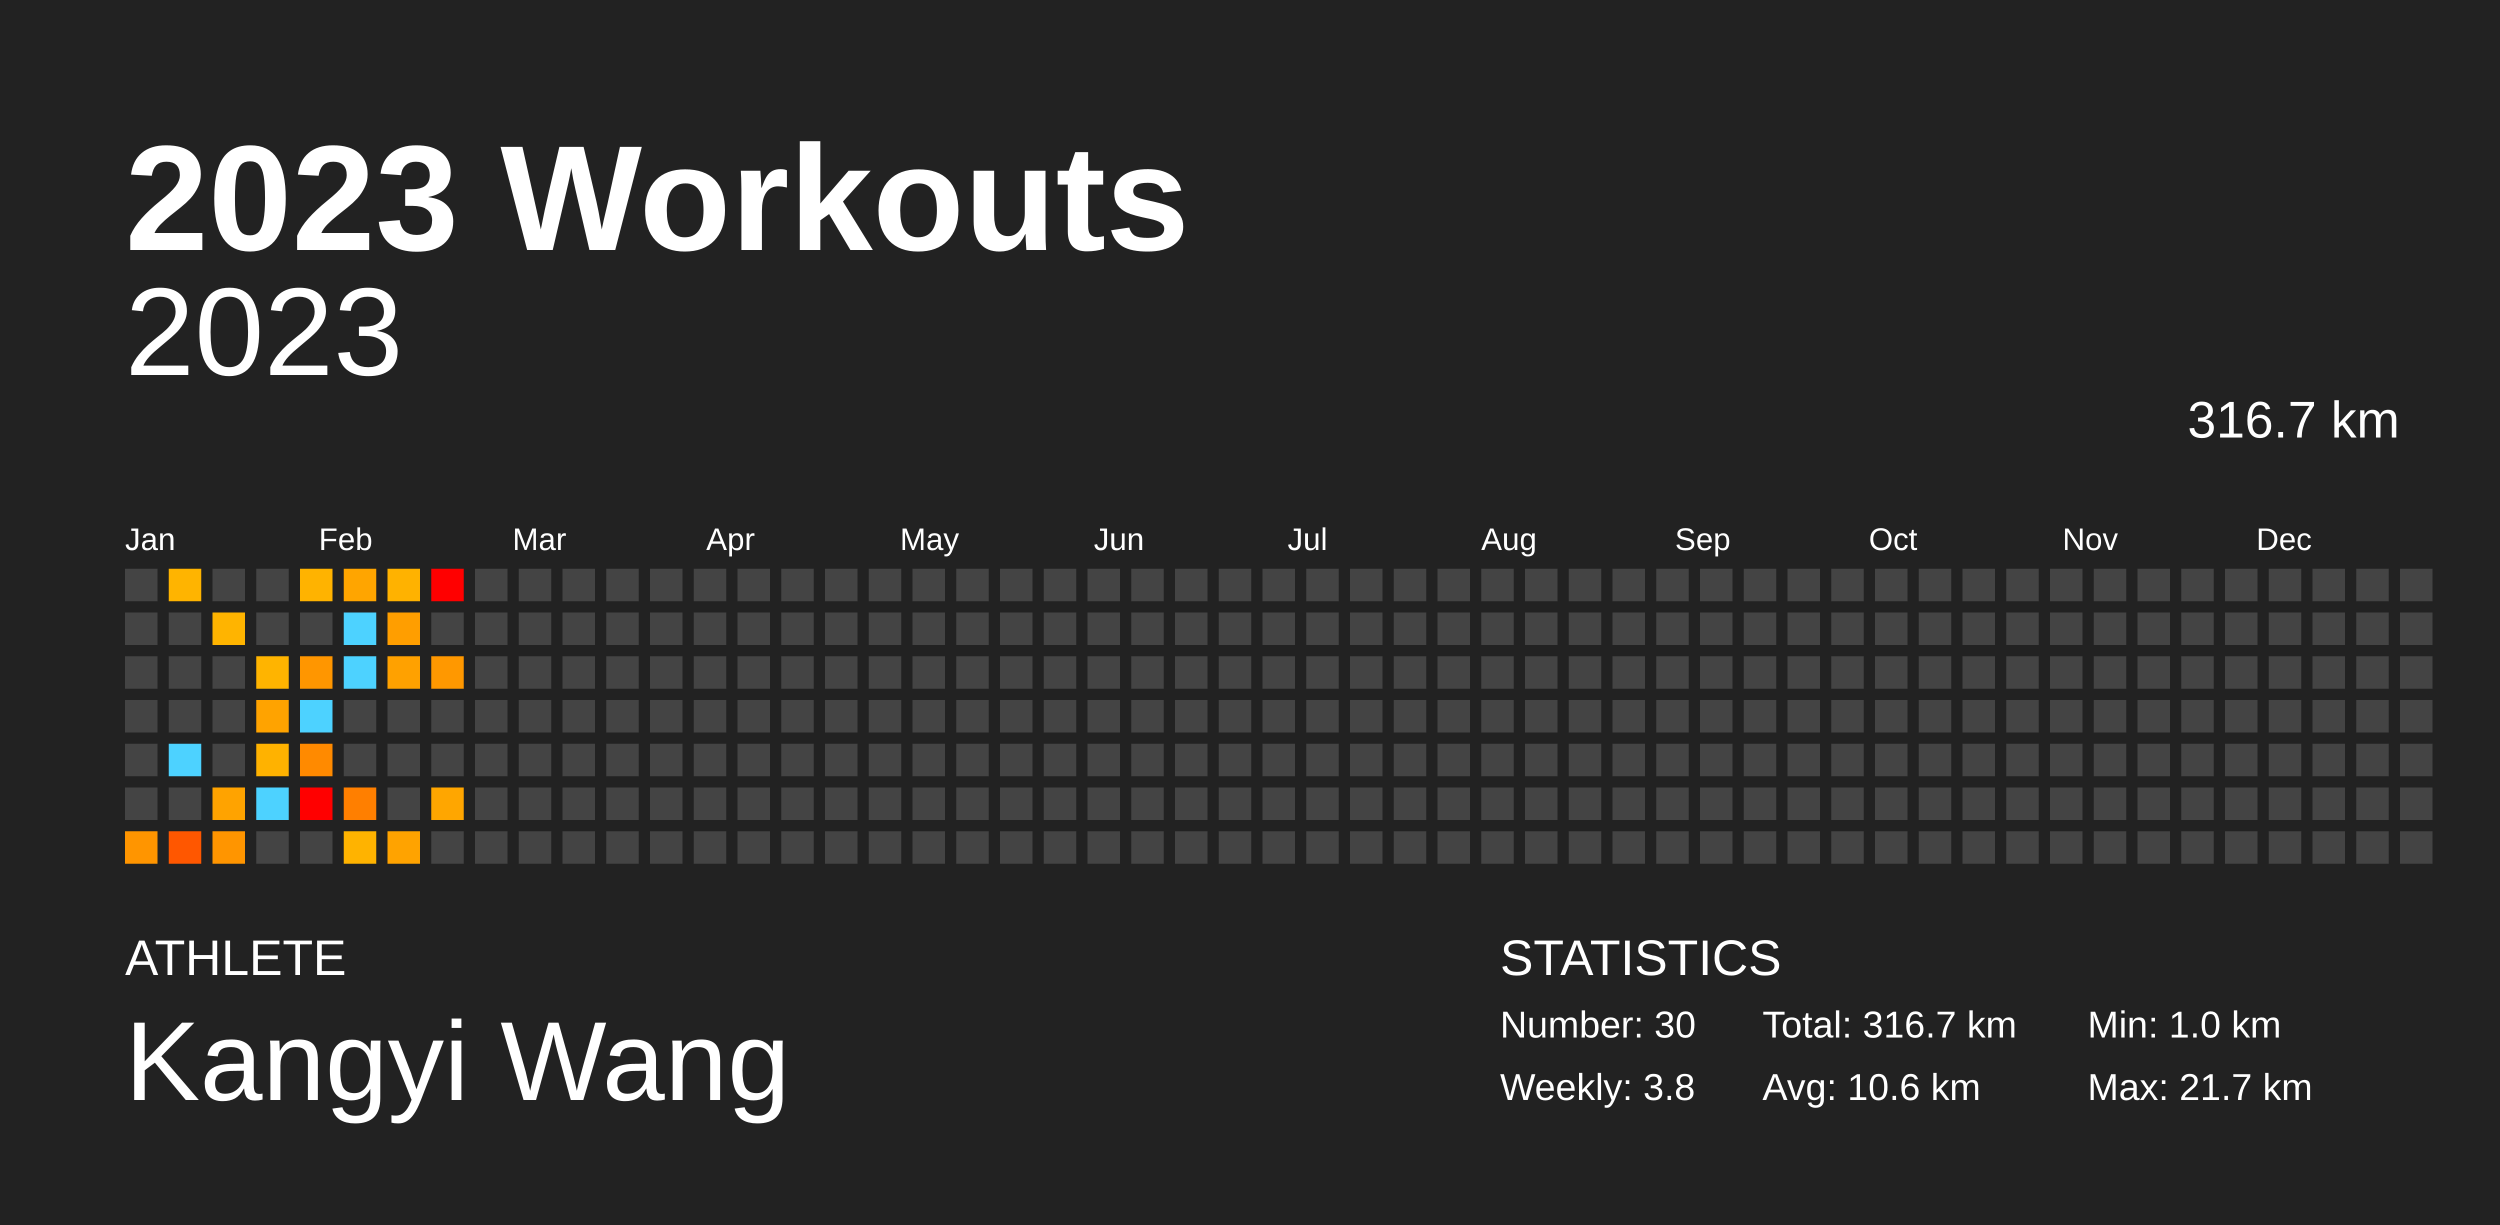
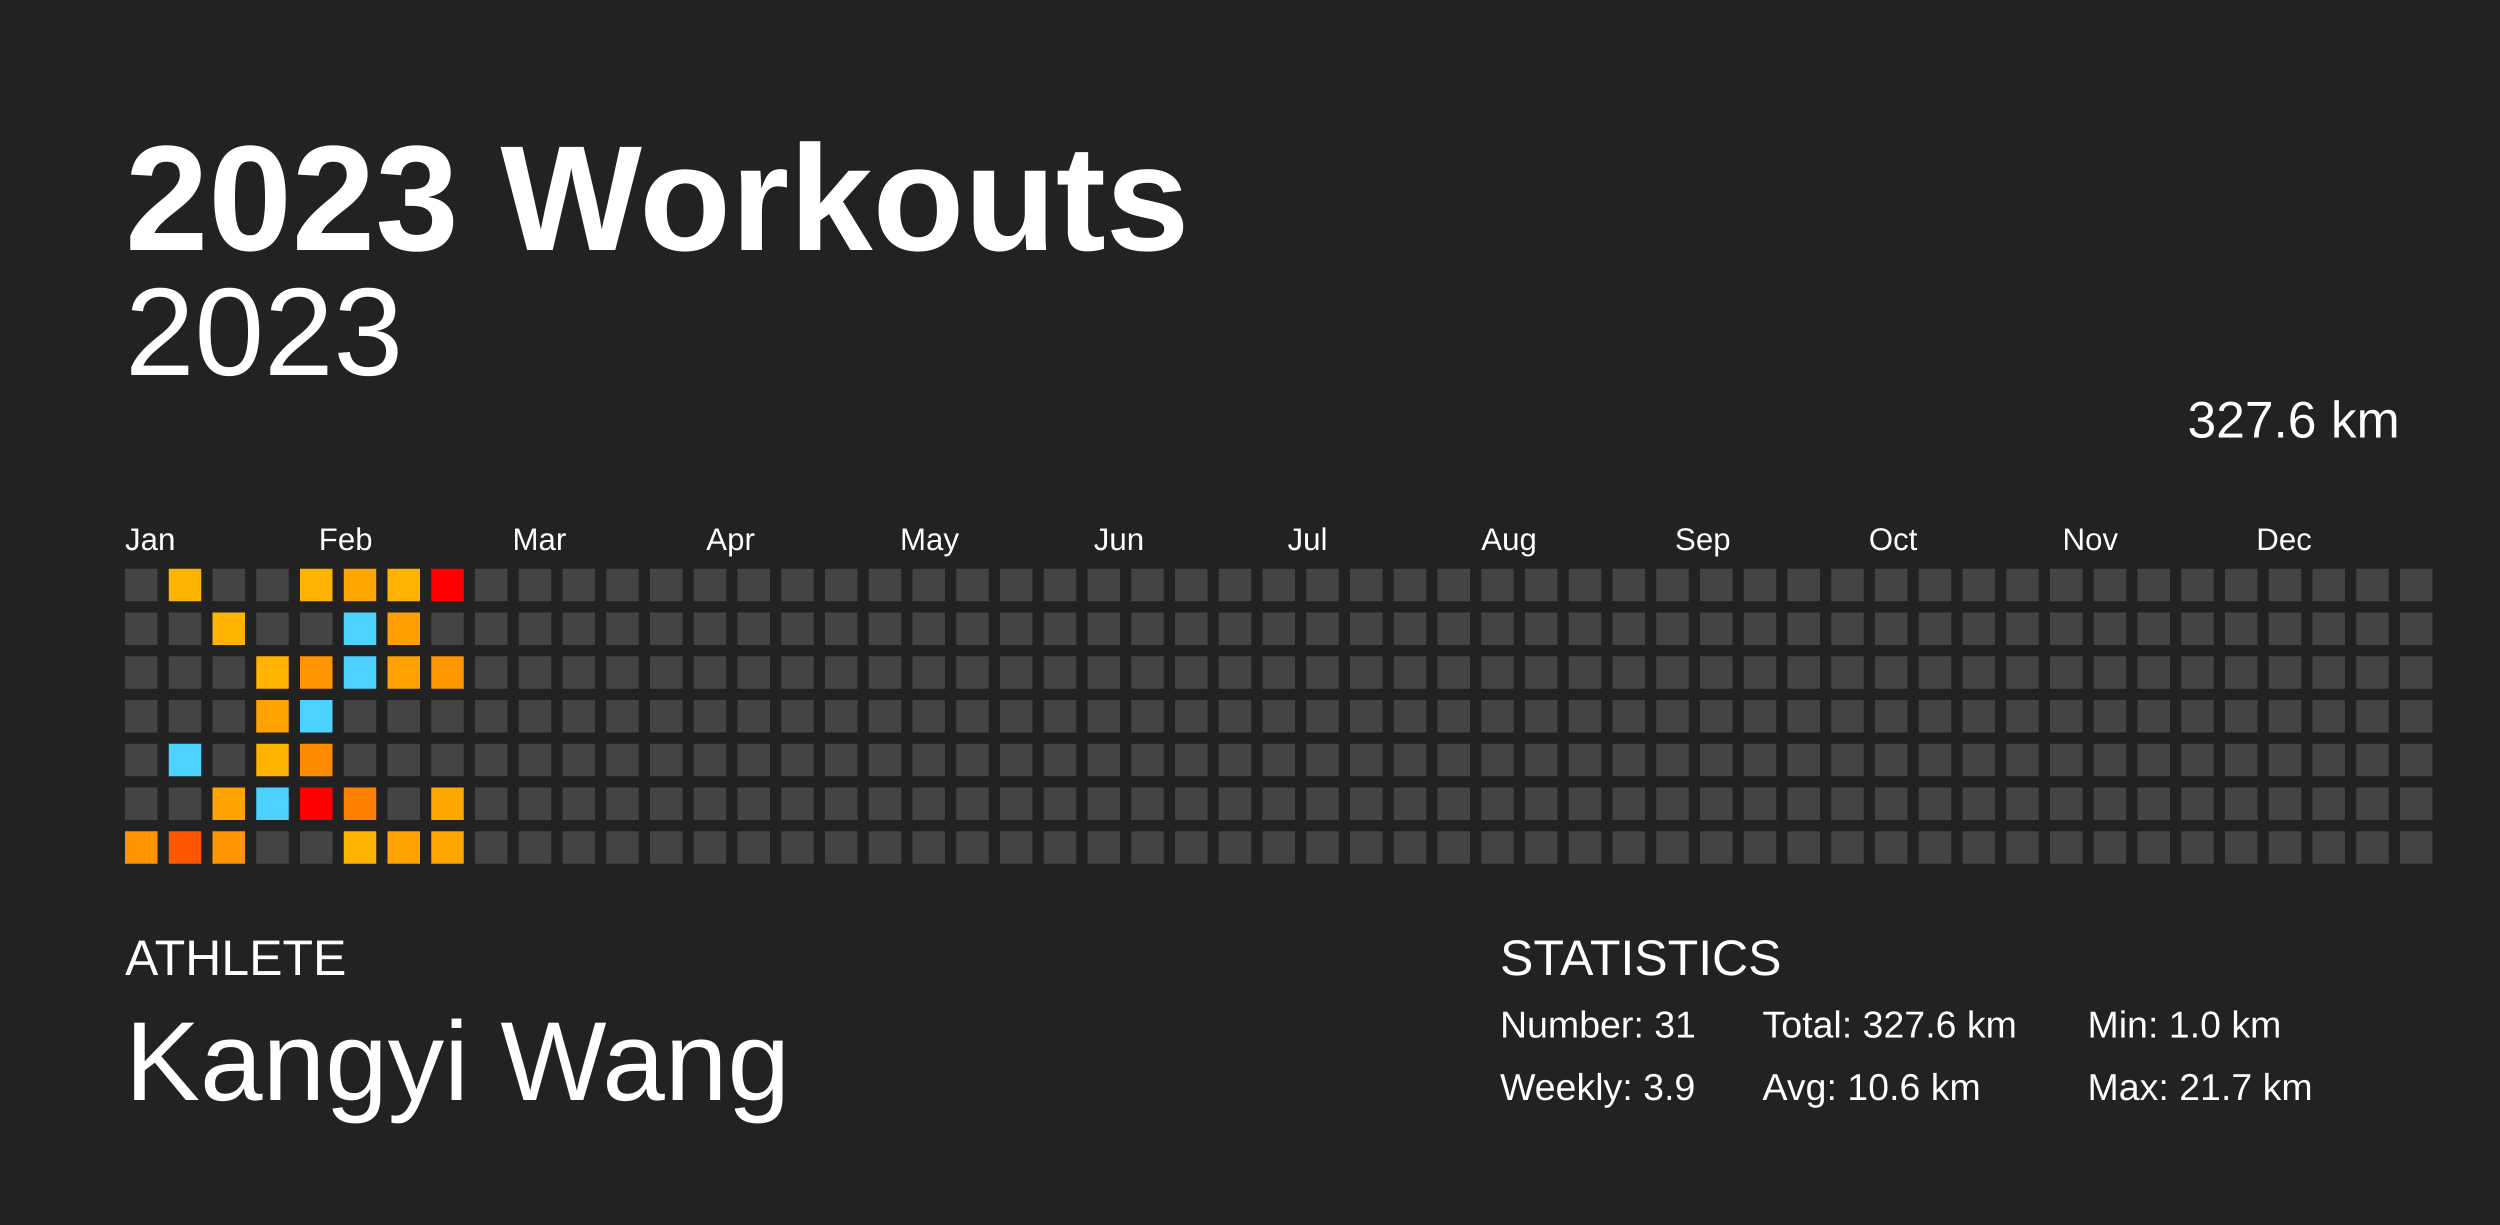
<svg xmlns="http://www.w3.org/2000/svg" baseProfile="full" height="98mm" version="1.1" viewBox="0,0,200,98" width="200mm">
  <defs />
  <rect fill="#222222" height="98" width="200" x="0" y="0" />
  <text fill="#FFFFFF" style="font-size:12px; font-family:Arial; font-weight:bold;" x="10" y="20">2023 Workouts</text>
  <text fill="#FFFFFF" style="font-size:4px; font-family:Arial" x="10" y="78">ATHLETE</text>
  <text fill="#FFFFFF" style="font-size:9px; font-family:Arial" x="10" y="88">Kangyi Wang</text>
  <text fill="#FFFFFF" style="font-size:4px; font-family:Arial" x="120" y="78">STATISTICS</text>
-   <text fill="#FFFFFF" style="font-size:3px; font-family:Arial" x="120" y="83">Number: 30</text>
-   <text fill="#FFFFFF" style="font-size:3px; font-family:Arial" x="120" y="88">Weekly: 3.8</text>
-   <text fill="#FFFFFF" style="font-size:3px; font-family:Arial" x="141" y="83">Total: 316.7 km</text>
+   <text fill="#FFFFFF" style="font-size:3px; font-family:Arial" x="120" y="83">Number: 31</text>
+   <text fill="#FFFFFF" style="font-size:3px; font-family:Arial" x="120" y="88">Weekly: 3.9</text>
+   <text fill="#FFFFFF" style="font-size:3px; font-family:Arial" x="141" y="83">Total: 327.6 km</text>
  <text fill="#FFFFFF" style="font-size:3px; font-family:Arial" x="141" y="88">Avg: 10.6 km</text>
  <text fill="#FFFFFF" style="font-size:3px; font-family:Arial" x="167" y="83">Min: 1.0 km</text>
  <text fill="#FFFFFF" style="font-size:3px; font-family:Arial" x="167" y="88">Max: 21.7 km</text>
  <text alignment-baseline="hanging" fill="#FFFFFF" style="font-size:10.0px; font-family:Arial;" x="10" y="30">2023</text>
-   <text alignment-baseline="hanging" fill="#FFFFFF" style="font-size:4.125px; font-family:Arial;" x="175" y="35">316.7 km</text>
+   <text alignment-baseline="hanging" fill="#FFFFFF" style="font-size:4.125px; font-family:Arial;" x="175" y="35">327.6 km</text>
  <text fill="#FFFFFF" style="font-size:2.5px; font-family:Arial" x="10.0" y="44">Jan</text>
  <text fill="#FFFFFF" style="font-size:2.5px; font-family:Arial" x="25.5" y="44">Feb</text>
  <text fill="#FFFFFF" style="font-size:2.5px; font-family:Arial" x="41.0" y="44">Mar</text>
  <text fill="#FFFFFF" style="font-size:2.5px; font-family:Arial" x="56.5" y="44">Apr</text>
  <text fill="#FFFFFF" style="font-size:2.5px; font-family:Arial" x="72.0" y="44">May</text>
  <text fill="#FFFFFF" style="font-size:2.5px; font-family:Arial" x="87.5" y="44">Jun</text>
  <text fill="#FFFFFF" style="font-size:2.5px; font-family:Arial" x="103.0" y="44">Jul</text>
  <text fill="#FFFFFF" style="font-size:2.5px; font-family:Arial" x="118.5" y="44">Aug</text>
  <text fill="#FFFFFF" style="font-size:2.5px; font-family:Arial" x="134.0" y="44">Sep</text>
  <text fill="#FFFFFF" style="font-size:2.5px; font-family:Arial" x="149.5" y="44">Oct</text>
  <text fill="#FFFFFF" style="font-size:2.5px; font-family:Arial" x="165.0" y="44">Nov</text>
  <text fill="#FFFFFF" style="font-size:2.5px; font-family:Arial" x="180.5" y="44">Dec</text>
  <rect fill="#444444" height="2.6" width="2.6" x="10.0" y="45.5" />
  <rect fill="#444444" height="2.6" width="2.6" x="10.0" y="49.0" />
  <rect fill="#444444" height="2.6" width="2.6" x="10.0" y="52.5" />
  <rect fill="#444444" height="2.6" width="2.6" x="10.0" y="56.0" />
  <rect fill="#444444" height="2.6" width="2.6" x="10.0" y="59.5" />
  <rect fill="#444444" height="2.6" width="2.6" x="10.0" y="63.0" />
  <rect fill="#ff9500" height="2.6" width="2.6" x="10.0" y="66.5" />
  <rect fill="#ffb400" height="2.6" width="2.6" x="13.5" y="45.5" />
  <rect fill="#444444" height="2.6" width="2.6" x="13.5" y="49.0" />
  <rect fill="#444444" height="2.6" width="2.6" x="13.5" y="52.5" />
  <rect fill="#444444" height="2.6" width="2.6" x="13.5" y="56.0" />
  <rect fill="#4dd2ff" height="2.6" width="2.6" x="13.5" y="59.5" />
  <rect fill="#444444" height="2.6" width="2.6" x="13.5" y="63.0" />
  <rect fill="#ff5700" height="2.6" width="2.6" x="13.5" y="66.5" />
  <rect fill="#444444" height="2.6" width="2.6" x="17.0" y="45.5" />
  <rect fill="#ffb400" height="2.6" width="2.6" x="17.0" y="49.0" />
  <rect fill="#444444" height="2.6" width="2.6" x="17.0" y="52.5" />
  <rect fill="#444444" height="2.6" width="2.6" x="17.0" y="56.0" />
  <rect fill="#444444" height="2.6" width="2.6" x="17.0" y="59.5" />
  <rect fill="#ffa300" height="2.6" width="2.6" x="17.0" y="63.0" />
  <rect fill="#ff9500" height="2.6" width="2.6" x="17.0" y="66.5" />
  <rect fill="#444444" height="2.6" width="2.6" x="20.5" y="45.5" />
  <rect fill="#444444" height="2.6" width="2.6" x="20.5" y="49.0" />
  <rect fill="#ffb400" height="2.6" width="2.6" x="20.5" y="52.5" />
  <rect fill="#ffa300" height="2.6" width="2.6" x="20.5" y="56.0" />
  <rect fill="#ffb200" height="2.6" width="2.6" x="20.5" y="59.5" />
  <rect fill="#4dd2ff" height="2.6" width="2.6" x="20.5" y="63.0" />
  <rect fill="#444444" height="2.6" width="2.6" x="20.5" y="66.5" />
  <rect fill="#ffb300" height="2.6" width="2.6" x="24.0" y="45.5" />
  <rect fill="#444444" height="2.6" width="2.6" x="24.0" y="49.0" />
  <rect fill="#ff9600" height="2.6" width="2.6" x="24.0" y="52.5" />
  <rect fill="#4dd2ff" height="2.6" width="2.6" x="24.0" y="56.0" />
  <rect fill="#ff8a00" height="2.6" width="2.6" x="24.0" y="59.5" />
  <rect fill="red" height="2.6" width="2.6" x="24.0" y="63.0" />
  <rect fill="#444444" height="2.6" width="2.6" x="24.0" y="66.5" />
  <rect fill="#ffa500" height="2.6" width="2.6" x="27.5" y="45.5" />
  <rect fill="#4dd2ff" height="2.6" width="2.6" x="27.5" y="49.0" />
  <rect fill="#4dd2ff" height="2.6" width="2.6" x="27.5" y="52.5" />
  <rect fill="#444444" height="2.6" width="2.6" x="27.5" y="56.0" />
  <rect fill="#444444" height="2.6" width="2.6" x="27.5" y="59.5" />
  <rect fill="#ff7f00" height="2.6" width="2.6" x="27.5" y="63.0" />
  <rect fill="#ffb300" height="2.6" width="2.6" x="27.5" y="66.5" />
  <rect fill="#ffb200" height="2.6" width="2.6" x="31.0" y="45.5" />
  <rect fill="#ff9e00" height="2.6" width="2.6" x="31.0" y="49.0" />
  <rect fill="#ffa100" height="2.6" width="2.6" x="31.0" y="52.5" />
  <rect fill="#444444" height="2.6" width="2.6" x="31.0" y="56.0" />
  <rect fill="#444444" height="2.6" width="2.6" x="31.0" y="59.5" />
  <rect fill="#444444" height="2.6" width="2.6" x="31.0" y="63.0" />
  <rect fill="#ffa300" height="2.6" width="2.6" x="31.0" y="66.5" />
  <rect fill="red" height="2.6" width="2.6" x="34.5" y="45.5" />
  <rect fill="#444444" height="2.6" width="2.6" x="34.5" y="49.0" />
  <rect fill="#ff9800" height="2.6" width="2.6" x="34.5" y="52.5" />
  <rect fill="#444444" height="2.6" width="2.6" x="34.5" y="56.0" />
  <rect fill="#444444" height="2.6" width="2.6" x="34.5" y="59.5" />
  <rect fill="#ffa600" height="2.6" width="2.6" x="34.5" y="63.0" />
-   <rect fill="#444444" height="2.6" width="2.6" x="34.5" y="66.5" />
+   <rect fill="#ffa500" height="2.6" width="2.6" x="34.5" y="66.5" />
  <rect fill="#444444" height="2.6" width="2.6" x="38.0" y="45.5" />
  <rect fill="#444444" height="2.6" width="2.6" x="38.0" y="49.0" />
  <rect fill="#444444" height="2.6" width="2.6" x="38.0" y="52.5" />
  <rect fill="#444444" height="2.6" width="2.6" x="38.0" y="56.0" />
  <rect fill="#444444" height="2.6" width="2.6" x="38.0" y="59.5" />
  <rect fill="#444444" height="2.6" width="2.6" x="38.0" y="63.0" />
  <rect fill="#444444" height="2.6" width="2.6" x="38.0" y="66.5" />
  <rect fill="#444444" height="2.6" width="2.6" x="41.5" y="45.5" />
  <rect fill="#444444" height="2.6" width="2.6" x="41.5" y="49.0" />
  <rect fill="#444444" height="2.6" width="2.6" x="41.5" y="52.5" />
  <rect fill="#444444" height="2.6" width="2.6" x="41.5" y="56.0" />
  <rect fill="#444444" height="2.6" width="2.6" x="41.5" y="59.5" />
  <rect fill="#444444" height="2.6" width="2.6" x="41.5" y="63.0" />
  <rect fill="#444444" height="2.6" width="2.6" x="41.5" y="66.5" />
  <rect fill="#444444" height="2.6" width="2.6" x="45.0" y="45.5" />
  <rect fill="#444444" height="2.6" width="2.6" x="45.0" y="49.0" />
  <rect fill="#444444" height="2.6" width="2.6" x="45.0" y="52.5" />
  <rect fill="#444444" height="2.6" width="2.6" x="45.0" y="56.0" />
  <rect fill="#444444" height="2.6" width="2.6" x="45.0" y="59.5" />
  <rect fill="#444444" height="2.6" width="2.6" x="45.0" y="63.0" />
  <rect fill="#444444" height="2.6" width="2.6" x="45.0" y="66.5" />
  <rect fill="#444444" height="2.6" width="2.6" x="48.5" y="45.5" />
  <rect fill="#444444" height="2.6" width="2.6" x="48.5" y="49.0" />
  <rect fill="#444444" height="2.6" width="2.6" x="48.5" y="52.5" />
  <rect fill="#444444" height="2.6" width="2.6" x="48.5" y="56.0" />
  <rect fill="#444444" height="2.6" width="2.6" x="48.5" y="59.5" />
  <rect fill="#444444" height="2.6" width="2.6" x="48.5" y="63.0" />
  <rect fill="#444444" height="2.6" width="2.6" x="48.5" y="66.5" />
  <rect fill="#444444" height="2.6" width="2.6" x="52.0" y="45.5" />
  <rect fill="#444444" height="2.6" width="2.6" x="52.0" y="49.0" />
  <rect fill="#444444" height="2.6" width="2.6" x="52.0" y="52.5" />
  <rect fill="#444444" height="2.6" width="2.6" x="52.0" y="56.0" />
  <rect fill="#444444" height="2.6" width="2.6" x="52.0" y="59.5" />
  <rect fill="#444444" height="2.6" width="2.6" x="52.0" y="63.0" />
  <rect fill="#444444" height="2.6" width="2.6" x="52.0" y="66.5" />
  <rect fill="#444444" height="2.6" width="2.6" x="55.5" y="45.5" />
  <rect fill="#444444" height="2.6" width="2.6" x="55.5" y="49.0" />
  <rect fill="#444444" height="2.6" width="2.6" x="55.5" y="52.5" />
  <rect fill="#444444" height="2.6" width="2.6" x="55.5" y="56.0" />
  <rect fill="#444444" height="2.6" width="2.6" x="55.5" y="59.5" />
  <rect fill="#444444" height="2.6" width="2.6" x="55.5" y="63.0" />
  <rect fill="#444444" height="2.6" width="2.6" x="55.5" y="66.5" />
  <rect fill="#444444" height="2.6" width="2.6" x="59.0" y="45.5" />
  <rect fill="#444444" height="2.6" width="2.6" x="59.0" y="49.0" />
  <rect fill="#444444" height="2.6" width="2.6" x="59.0" y="52.5" />
  <rect fill="#444444" height="2.6" width="2.6" x="59.0" y="56.0" />
  <rect fill="#444444" height="2.6" width="2.6" x="59.0" y="59.5" />
  <rect fill="#444444" height="2.6" width="2.6" x="59.0" y="63.0" />
  <rect fill="#444444" height="2.6" width="2.6" x="59.0" y="66.5" />
  <rect fill="#444444" height="2.6" width="2.6" x="62.5" y="45.5" />
  <rect fill="#444444" height="2.6" width="2.6" x="62.5" y="49.0" />
  <rect fill="#444444" height="2.6" width="2.6" x="62.5" y="52.5" />
  <rect fill="#444444" height="2.6" width="2.6" x="62.5" y="56.0" />
  <rect fill="#444444" height="2.6" width="2.6" x="62.5" y="59.5" />
  <rect fill="#444444" height="2.6" width="2.6" x="62.5" y="63.0" />
  <rect fill="#444444" height="2.6" width="2.6" x="62.5" y="66.5" />
  <rect fill="#444444" height="2.6" width="2.6" x="66.0" y="45.5" />
  <rect fill="#444444" height="2.6" width="2.6" x="66.0" y="49.0" />
  <rect fill="#444444" height="2.6" width="2.6" x="66.0" y="52.5" />
  <rect fill="#444444" height="2.6" width="2.6" x="66.0" y="56.0" />
  <rect fill="#444444" height="2.6" width="2.6" x="66.0" y="59.5" />
  <rect fill="#444444" height="2.6" width="2.6" x="66.0" y="63.0" />
  <rect fill="#444444" height="2.6" width="2.6" x="66.0" y="66.5" />
  <rect fill="#444444" height="2.6" width="2.6" x="69.5" y="45.5" />
  <rect fill="#444444" height="2.6" width="2.6" x="69.5" y="49.0" />
  <rect fill="#444444" height="2.6" width="2.6" x="69.5" y="52.5" />
  <rect fill="#444444" height="2.6" width="2.6" x="69.5" y="56.0" />
  <rect fill="#444444" height="2.6" width="2.6" x="69.5" y="59.5" />
  <rect fill="#444444" height="2.6" width="2.6" x="69.5" y="63.0" />
  <rect fill="#444444" height="2.6" width="2.6" x="69.5" y="66.5" />
  <rect fill="#444444" height="2.6" width="2.6" x="73.0" y="45.5" />
  <rect fill="#444444" height="2.6" width="2.6" x="73.0" y="49.0" />
  <rect fill="#444444" height="2.6" width="2.6" x="73.0" y="52.5" />
  <rect fill="#444444" height="2.6" width="2.6" x="73.0" y="56.0" />
  <rect fill="#444444" height="2.6" width="2.6" x="73.0" y="59.5" />
  <rect fill="#444444" height="2.6" width="2.6" x="73.0" y="63.0" />
  <rect fill="#444444" height="2.6" width="2.6" x="73.0" y="66.5" />
  <rect fill="#444444" height="2.6" width="2.6" x="76.5" y="45.5" />
  <rect fill="#444444" height="2.6" width="2.6" x="76.5" y="49.0" />
  <rect fill="#444444" height="2.6" width="2.6" x="76.5" y="52.5" />
  <rect fill="#444444" height="2.6" width="2.6" x="76.5" y="56.0" />
  <rect fill="#444444" height="2.6" width="2.6" x="76.5" y="59.5" />
  <rect fill="#444444" height="2.6" width="2.6" x="76.5" y="63.0" />
  <rect fill="#444444" height="2.6" width="2.6" x="76.5" y="66.5" />
  <rect fill="#444444" height="2.6" width="2.6" x="80.0" y="45.5" />
  <rect fill="#444444" height="2.6" width="2.6" x="80.0" y="49.0" />
  <rect fill="#444444" height="2.6" width="2.6" x="80.0" y="52.5" />
  <rect fill="#444444" height="2.6" width="2.6" x="80.0" y="56.0" />
  <rect fill="#444444" height="2.6" width="2.6" x="80.0" y="59.5" />
  <rect fill="#444444" height="2.6" width="2.6" x="80.0" y="63.0" />
  <rect fill="#444444" height="2.6" width="2.6" x="80.0" y="66.5" />
  <rect fill="#444444" height="2.6" width="2.6" x="83.5" y="45.5" />
  <rect fill="#444444" height="2.6" width="2.6" x="83.5" y="49.0" />
  <rect fill="#444444" height="2.6" width="2.6" x="83.5" y="52.5" />
  <rect fill="#444444" height="2.6" width="2.6" x="83.5" y="56.0" />
  <rect fill="#444444" height="2.6" width="2.6" x="83.5" y="59.5" />
  <rect fill="#444444" height="2.6" width="2.6" x="83.5" y="63.0" />
  <rect fill="#444444" height="2.6" width="2.6" x="83.5" y="66.5" />
  <rect fill="#444444" height="2.6" width="2.6" x="87.0" y="45.5" />
  <rect fill="#444444" height="2.6" width="2.6" x="87.0" y="49.0" />
  <rect fill="#444444" height="2.6" width="2.6" x="87.0" y="52.5" />
  <rect fill="#444444" height="2.6" width="2.6" x="87.0" y="56.0" />
  <rect fill="#444444" height="2.6" width="2.6" x="87.0" y="59.5" />
  <rect fill="#444444" height="2.6" width="2.6" x="87.0" y="63.0" />
  <rect fill="#444444" height="2.6" width="2.6" x="87.0" y="66.5" />
  <rect fill="#444444" height="2.6" width="2.6" x="90.5" y="45.5" />
  <rect fill="#444444" height="2.6" width="2.6" x="90.5" y="49.0" />
  <rect fill="#444444" height="2.6" width="2.6" x="90.5" y="52.5" />
  <rect fill="#444444" height="2.6" width="2.6" x="90.5" y="56.0" />
  <rect fill="#444444" height="2.6" width="2.6" x="90.5" y="59.5" />
  <rect fill="#444444" height="2.6" width="2.6" x="90.5" y="63.0" />
  <rect fill="#444444" height="2.6" width="2.6" x="90.5" y="66.5" />
  <rect fill="#444444" height="2.6" width="2.6" x="94.0" y="45.5" />
  <rect fill="#444444" height="2.6" width="2.6" x="94.0" y="49.0" />
  <rect fill="#444444" height="2.6" width="2.6" x="94.0" y="52.5" />
  <rect fill="#444444" height="2.6" width="2.6" x="94.0" y="56.0" />
  <rect fill="#444444" height="2.6" width="2.6" x="94.0" y="59.5" />
  <rect fill="#444444" height="2.6" width="2.6" x="94.0" y="63.0" />
  <rect fill="#444444" height="2.6" width="2.6" x="94.0" y="66.5" />
  <rect fill="#444444" height="2.6" width="2.6" x="97.5" y="45.5" />
  <rect fill="#444444" height="2.6" width="2.6" x="97.5" y="49.0" />
  <rect fill="#444444" height="2.6" width="2.6" x="97.5" y="52.5" />
  <rect fill="#444444" height="2.6" width="2.6" x="97.5" y="56.0" />
  <rect fill="#444444" height="2.6" width="2.6" x="97.5" y="59.5" />
  <rect fill="#444444" height="2.6" width="2.6" x="97.5" y="63.0" />
  <rect fill="#444444" height="2.6" width="2.6" x="97.5" y="66.5" />
  <rect fill="#444444" height="2.6" width="2.6" x="101.0" y="45.5" />
  <rect fill="#444444" height="2.6" width="2.6" x="101.0" y="49.0" />
  <rect fill="#444444" height="2.6" width="2.6" x="101.0" y="52.5" />
  <rect fill="#444444" height="2.6" width="2.6" x="101.0" y="56.0" />
  <rect fill="#444444" height="2.6" width="2.6" x="101.0" y="59.5" />
  <rect fill="#444444" height="2.6" width="2.6" x="101.0" y="63.0" />
  <rect fill="#444444" height="2.6" width="2.6" x="101.0" y="66.5" />
  <rect fill="#444444" height="2.6" width="2.6" x="104.5" y="45.5" />
  <rect fill="#444444" height="2.6" width="2.6" x="104.5" y="49.0" />
  <rect fill="#444444" height="2.6" width="2.6" x="104.5" y="52.5" />
  <rect fill="#444444" height="2.6" width="2.6" x="104.5" y="56.0" />
  <rect fill="#444444" height="2.6" width="2.6" x="104.5" y="59.5" />
  <rect fill="#444444" height="2.6" width="2.6" x="104.5" y="63.0" />
  <rect fill="#444444" height="2.6" width="2.6" x="104.5" y="66.5" />
  <rect fill="#444444" height="2.6" width="2.6" x="108.0" y="45.5" />
  <rect fill="#444444" height="2.6" width="2.6" x="108.0" y="49.0" />
  <rect fill="#444444" height="2.6" width="2.6" x="108.0" y="52.5" />
  <rect fill="#444444" height="2.6" width="2.6" x="108.0" y="56.0" />
  <rect fill="#444444" height="2.6" width="2.6" x="108.0" y="59.5" />
  <rect fill="#444444" height="2.6" width="2.6" x="108.0" y="63.0" />
  <rect fill="#444444" height="2.6" width="2.6" x="108.0" y="66.5" />
  <rect fill="#444444" height="2.6" width="2.6" x="111.5" y="45.5" />
  <rect fill="#444444" height="2.6" width="2.6" x="111.5" y="49.0" />
  <rect fill="#444444" height="2.6" width="2.6" x="111.5" y="52.5" />
  <rect fill="#444444" height="2.6" width="2.6" x="111.5" y="56.0" />
  <rect fill="#444444" height="2.6" width="2.6" x="111.5" y="59.5" />
  <rect fill="#444444" height="2.6" width="2.6" x="111.5" y="63.0" />
  <rect fill="#444444" height="2.6" width="2.6" x="111.5" y="66.5" />
  <rect fill="#444444" height="2.6" width="2.6" x="115.0" y="45.5" />
  <rect fill="#444444" height="2.6" width="2.6" x="115.0" y="49.0" />
  <rect fill="#444444" height="2.6" width="2.6" x="115.0" y="52.5" />
  <rect fill="#444444" height="2.6" width="2.6" x="115.0" y="56.0" />
  <rect fill="#444444" height="2.6" width="2.6" x="115.0" y="59.5" />
  <rect fill="#444444" height="2.6" width="2.6" x="115.0" y="63.0" />
  <rect fill="#444444" height="2.6" width="2.6" x="115.0" y="66.5" />
  <rect fill="#444444" height="2.6" width="2.6" x="118.5" y="45.5" />
  <rect fill="#444444" height="2.6" width="2.6" x="118.5" y="49.0" />
  <rect fill="#444444" height="2.6" width="2.6" x="118.5" y="52.5" />
  <rect fill="#444444" height="2.6" width="2.6" x="118.5" y="56.0" />
  <rect fill="#444444" height="2.6" width="2.6" x="118.5" y="59.5" />
  <rect fill="#444444" height="2.6" width="2.6" x="118.5" y="63.0" />
  <rect fill="#444444" height="2.6" width="2.6" x="118.5" y="66.5" />
  <rect fill="#444444" height="2.6" width="2.6" x="122.0" y="45.5" />
  <rect fill="#444444" height="2.6" width="2.6" x="122.0" y="49.0" />
  <rect fill="#444444" height="2.6" width="2.6" x="122.0" y="52.5" />
  <rect fill="#444444" height="2.6" width="2.6" x="122.0" y="56.0" />
  <rect fill="#444444" height="2.6" width="2.6" x="122.0" y="59.5" />
  <rect fill="#444444" height="2.6" width="2.6" x="122.0" y="63.0" />
  <rect fill="#444444" height="2.6" width="2.6" x="122.0" y="66.5" />
  <rect fill="#444444" height="2.6" width="2.6" x="125.5" y="45.5" />
  <rect fill="#444444" height="2.6" width="2.6" x="125.5" y="49.0" />
  <rect fill="#444444" height="2.6" width="2.6" x="125.5" y="52.5" />
  <rect fill="#444444" height="2.6" width="2.6" x="125.5" y="56.0" />
  <rect fill="#444444" height="2.6" width="2.6" x="125.5" y="59.5" />
  <rect fill="#444444" height="2.6" width="2.6" x="125.5" y="63.0" />
  <rect fill="#444444" height="2.6" width="2.6" x="125.5" y="66.5" />
  <rect fill="#444444" height="2.6" width="2.6" x="129.0" y="45.5" />
  <rect fill="#444444" height="2.6" width="2.6" x="129.0" y="49.0" />
  <rect fill="#444444" height="2.6" width="2.6" x="129.0" y="52.5" />
  <rect fill="#444444" height="2.6" width="2.6" x="129.0" y="56.0" />
  <rect fill="#444444" height="2.6" width="2.6" x="129.0" y="59.5" />
  <rect fill="#444444" height="2.6" width="2.6" x="129.0" y="63.0" />
  <rect fill="#444444" height="2.6" width="2.6" x="129.0" y="66.5" />
  <rect fill="#444444" height="2.6" width="2.6" x="132.5" y="45.5" />
  <rect fill="#444444" height="2.6" width="2.6" x="132.5" y="49.0" />
  <rect fill="#444444" height="2.6" width="2.6" x="132.5" y="52.5" />
  <rect fill="#444444" height="2.6" width="2.6" x="132.5" y="56.0" />
  <rect fill="#444444" height="2.6" width="2.6" x="132.5" y="59.5" />
  <rect fill="#444444" height="2.6" width="2.6" x="132.5" y="63.0" />
  <rect fill="#444444" height="2.6" width="2.6" x="132.5" y="66.5" />
  <rect fill="#444444" height="2.6" width="2.6" x="136.0" y="45.5" />
  <rect fill="#444444" height="2.6" width="2.6" x="136.0" y="49.0" />
  <rect fill="#444444" height="2.6" width="2.6" x="136.0" y="52.5" />
  <rect fill="#444444" height="2.6" width="2.6" x="136.0" y="56.0" />
  <rect fill="#444444" height="2.6" width="2.6" x="136.0" y="59.5" />
  <rect fill="#444444" height="2.6" width="2.6" x="136.0" y="63.0" />
  <rect fill="#444444" height="2.6" width="2.6" x="136.0" y="66.5" />
  <rect fill="#444444" height="2.6" width="2.6" x="139.5" y="45.5" />
  <rect fill="#444444" height="2.6" width="2.6" x="139.5" y="49.0" />
  <rect fill="#444444" height="2.6" width="2.6" x="139.5" y="52.5" />
  <rect fill="#444444" height="2.6" width="2.6" x="139.5" y="56.0" />
  <rect fill="#444444" height="2.6" width="2.6" x="139.5" y="59.5" />
  <rect fill="#444444" height="2.6" width="2.6" x="139.5" y="63.0" />
  <rect fill="#444444" height="2.6" width="2.6" x="139.5" y="66.5" />
  <rect fill="#444444" height="2.6" width="2.6" x="143.0" y="45.5" />
  <rect fill="#444444" height="2.6" width="2.6" x="143.0" y="49.0" />
  <rect fill="#444444" height="2.6" width="2.6" x="143.0" y="52.5" />
  <rect fill="#444444" height="2.6" width="2.6" x="143.0" y="56.0" />
  <rect fill="#444444" height="2.6" width="2.6" x="143.0" y="59.5" />
  <rect fill="#444444" height="2.6" width="2.6" x="143.0" y="63.0" />
  <rect fill="#444444" height="2.6" width="2.6" x="143.0" y="66.5" />
  <rect fill="#444444" height="2.6" width="2.6" x="146.5" y="45.5" />
  <rect fill="#444444" height="2.6" width="2.6" x="146.5" y="49.0" />
  <rect fill="#444444" height="2.6" width="2.6" x="146.5" y="52.5" />
  <rect fill="#444444" height="2.6" width="2.6" x="146.5" y="56.0" />
  <rect fill="#444444" height="2.6" width="2.6" x="146.5" y="59.5" />
  <rect fill="#444444" height="2.6" width="2.6" x="146.5" y="63.0" />
  <rect fill="#444444" height="2.6" width="2.6" x="146.5" y="66.5" />
  <rect fill="#444444" height="2.6" width="2.6" x="150.0" y="45.5" />
  <rect fill="#444444" height="2.6" width="2.6" x="150.0" y="49.0" />
  <rect fill="#444444" height="2.6" width="2.6" x="150.0" y="52.5" />
  <rect fill="#444444" height="2.6" width="2.6" x="150.0" y="56.0" />
  <rect fill="#444444" height="2.6" width="2.6" x="150.0" y="59.5" />
  <rect fill="#444444" height="2.6" width="2.6" x="150.0" y="63.0" />
  <rect fill="#444444" height="2.6" width="2.6" x="150.0" y="66.5" />
  <rect fill="#444444" height="2.6" width="2.6" x="153.5" y="45.5" />
  <rect fill="#444444" height="2.6" width="2.6" x="153.5" y="49.0" />
  <rect fill="#444444" height="2.6" width="2.6" x="153.5" y="52.5" />
  <rect fill="#444444" height="2.6" width="2.6" x="153.5" y="56.0" />
  <rect fill="#444444" height="2.6" width="2.6" x="153.5" y="59.5" />
  <rect fill="#444444" height="2.6" width="2.6" x="153.5" y="63.0" />
  <rect fill="#444444" height="2.6" width="2.6" x="153.5" y="66.5" />
  <rect fill="#444444" height="2.6" width="2.6" x="157.0" y="45.5" />
  <rect fill="#444444" height="2.6" width="2.6" x="157.0" y="49.0" />
  <rect fill="#444444" height="2.6" width="2.6" x="157.0" y="52.5" />
  <rect fill="#444444" height="2.6" width="2.6" x="157.0" y="56.0" />
  <rect fill="#444444" height="2.6" width="2.6" x="157.0" y="59.5" />
  <rect fill="#444444" height="2.6" width="2.6" x="157.0" y="63.0" />
  <rect fill="#444444" height="2.6" width="2.6" x="157.0" y="66.5" />
  <rect fill="#444444" height="2.6" width="2.6" x="160.5" y="45.5" />
  <rect fill="#444444" height="2.6" width="2.6" x="160.5" y="49.0" />
  <rect fill="#444444" height="2.6" width="2.6" x="160.5" y="52.5" />
  <rect fill="#444444" height="2.6" width="2.6" x="160.5" y="56.0" />
  <rect fill="#444444" height="2.6" width="2.6" x="160.5" y="59.5" />
  <rect fill="#444444" height="2.6" width="2.6" x="160.5" y="63.0" />
  <rect fill="#444444" height="2.6" width="2.6" x="160.5" y="66.5" />
  <rect fill="#444444" height="2.6" width="2.6" x="164.0" y="45.5" />
  <rect fill="#444444" height="2.6" width="2.6" x="164.0" y="49.0" />
  <rect fill="#444444" height="2.6" width="2.6" x="164.0" y="52.5" />
  <rect fill="#444444" height="2.6" width="2.6" x="164.0" y="56.0" />
  <rect fill="#444444" height="2.6" width="2.6" x="164.0" y="59.5" />
  <rect fill="#444444" height="2.6" width="2.6" x="164.0" y="63.0" />
  <rect fill="#444444" height="2.6" width="2.6" x="164.0" y="66.5" />
  <rect fill="#444444" height="2.6" width="2.6" x="167.5" y="45.5" />
  <rect fill="#444444" height="2.6" width="2.6" x="167.5" y="49.0" />
  <rect fill="#444444" height="2.6" width="2.6" x="167.5" y="52.5" />
  <rect fill="#444444" height="2.6" width="2.6" x="167.5" y="56.0" />
  <rect fill="#444444" height="2.6" width="2.6" x="167.5" y="59.5" />
  <rect fill="#444444" height="2.6" width="2.6" x="167.5" y="63.0" />
  <rect fill="#444444" height="2.6" width="2.6" x="167.5" y="66.5" />
  <rect fill="#444444" height="2.6" width="2.6" x="171.0" y="45.5" />
  <rect fill="#444444" height="2.6" width="2.6" x="171.0" y="49.0" />
  <rect fill="#444444" height="2.6" width="2.6" x="171.0" y="52.5" />
  <rect fill="#444444" height="2.6" width="2.6" x="171.0" y="56.0" />
  <rect fill="#444444" height="2.6" width="2.6" x="171.0" y="59.5" />
  <rect fill="#444444" height="2.6" width="2.6" x="171.0" y="63.0" />
  <rect fill="#444444" height="2.6" width="2.6" x="171.0" y="66.5" />
  <rect fill="#444444" height="2.6" width="2.6" x="174.5" y="45.5" />
  <rect fill="#444444" height="2.6" width="2.6" x="174.5" y="49.0" />
  <rect fill="#444444" height="2.6" width="2.6" x="174.5" y="52.5" />
  <rect fill="#444444" height="2.6" width="2.6" x="174.5" y="56.0" />
  <rect fill="#444444" height="2.6" width="2.6" x="174.5" y="59.5" />
  <rect fill="#444444" height="2.6" width="2.6" x="174.5" y="63.0" />
  <rect fill="#444444" height="2.6" width="2.6" x="174.5" y="66.5" />
  <rect fill="#444444" height="2.6" width="2.6" x="178.0" y="45.5" />
  <rect fill="#444444" height="2.6" width="2.6" x="178.0" y="49.0" />
  <rect fill="#444444" height="2.6" width="2.6" x="178.0" y="52.5" />
  <rect fill="#444444" height="2.6" width="2.6" x="178.0" y="56.0" />
  <rect fill="#444444" height="2.6" width="2.6" x="178.0" y="59.5" />
  <rect fill="#444444" height="2.6" width="2.6" x="178.0" y="63.0" />
  <rect fill="#444444" height="2.6" width="2.6" x="178.0" y="66.5" />
  <rect fill="#444444" height="2.6" width="2.6" x="181.5" y="45.5" />
  <rect fill="#444444" height="2.6" width="2.6" x="181.5" y="49.0" />
  <rect fill="#444444" height="2.6" width="2.6" x="181.5" y="52.5" />
  <rect fill="#444444" height="2.6" width="2.6" x="181.5" y="56.0" />
  <rect fill="#444444" height="2.6" width="2.6" x="181.5" y="59.5" />
  <rect fill="#444444" height="2.6" width="2.6" x="181.5" y="63.0" />
  <rect fill="#444444" height="2.6" width="2.6" x="181.5" y="66.5" />
  <rect fill="#444444" height="2.6" width="2.6" x="185.0" y="45.5" />
  <rect fill="#444444" height="2.6" width="2.6" x="185.0" y="49.0" />
  <rect fill="#444444" height="2.6" width="2.6" x="185.0" y="52.5" />
  <rect fill="#444444" height="2.6" width="2.6" x="185.0" y="56.0" />
  <rect fill="#444444" height="2.6" width="2.6" x="185.0" y="59.5" />
  <rect fill="#444444" height="2.6" width="2.6" x="185.0" y="63.0" />
  <rect fill="#444444" height="2.6" width="2.6" x="185.0" y="66.5" />
  <rect fill="#444444" height="2.6" width="2.6" x="188.5" y="45.5" />
  <rect fill="#444444" height="2.6" width="2.6" x="188.5" y="49.0" />
  <rect fill="#444444" height="2.6" width="2.6" x="188.5" y="52.5" />
  <rect fill="#444444" height="2.6" width="2.6" x="188.5" y="56.0" />
  <rect fill="#444444" height="2.6" width="2.6" x="188.5" y="59.5" />
  <rect fill="#444444" height="2.6" width="2.6" x="188.5" y="63.0" />
  <rect fill="#444444" height="2.6" width="2.6" x="188.5" y="66.5" />
  <rect fill="#444444" height="2.6" width="2.6" x="192.0" y="45.5" />
  <rect fill="#444444" height="2.6" width="2.6" x="192.0" y="49.0" />
  <rect fill="#444444" height="2.6" width="2.6" x="192.0" y="52.5" />
  <rect fill="#444444" height="2.6" width="2.6" x="192.0" y="56.0" />
  <rect fill="#444444" height="2.6" width="2.6" x="192.0" y="59.5" />
  <rect fill="#444444" height="2.6" width="2.6" x="192.0" y="63.0" />
  <rect fill="#444444" height="2.6" width="2.6" x="192.0" y="66.5" />
</svg>
